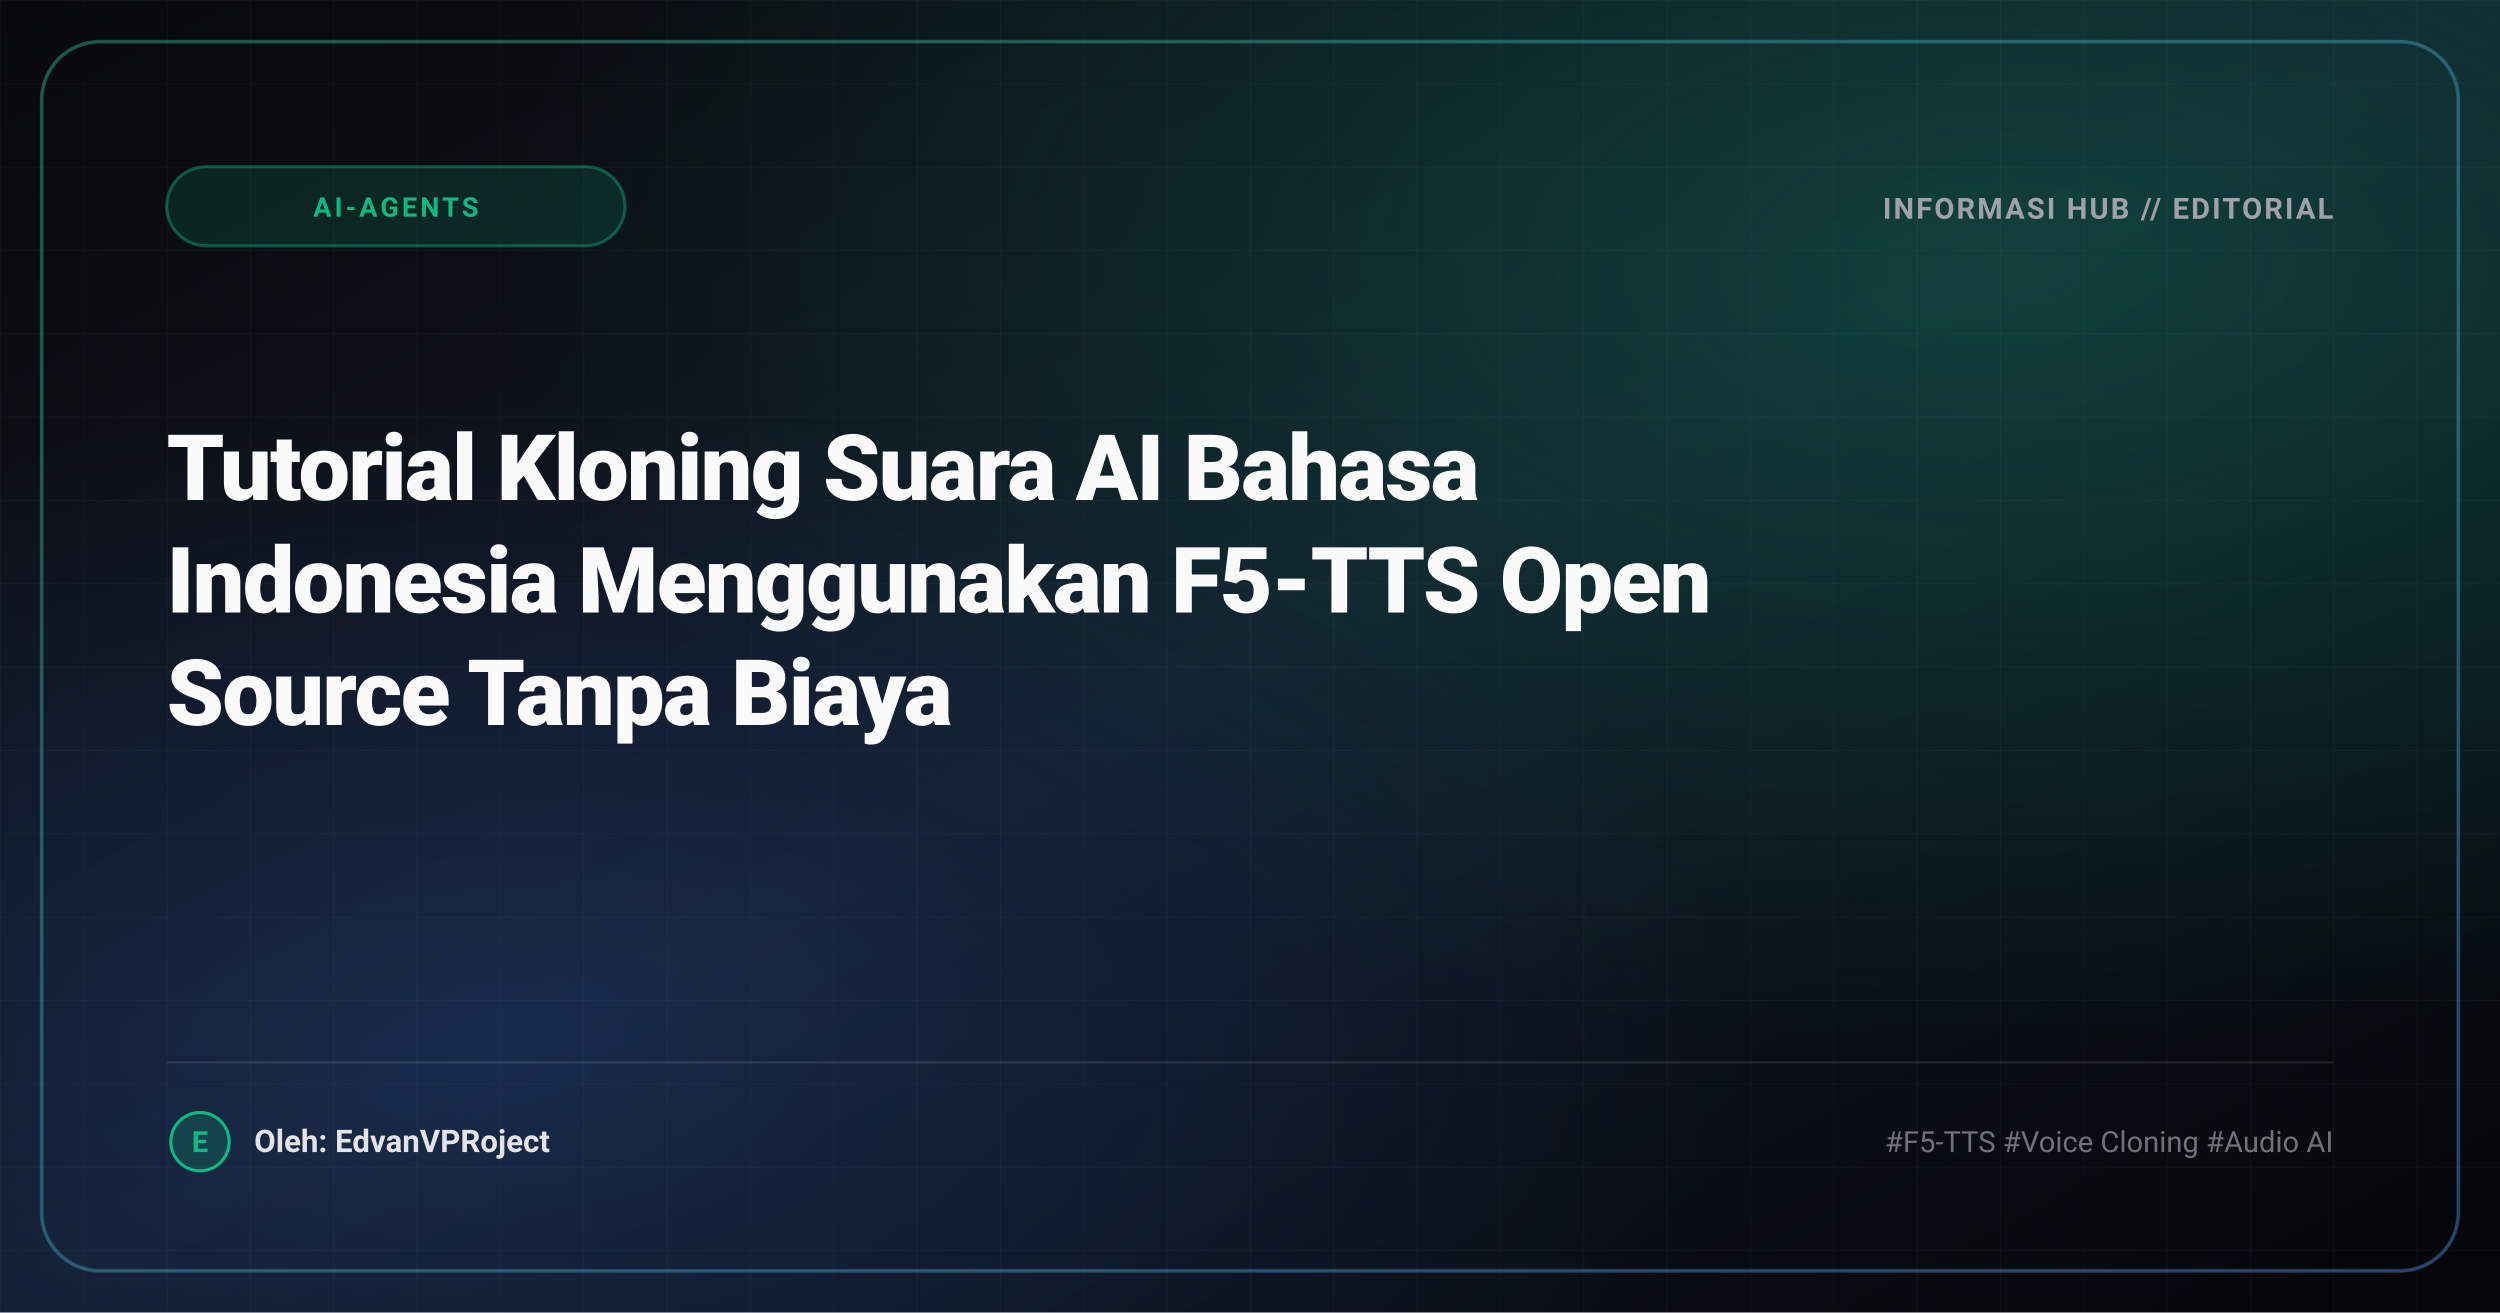
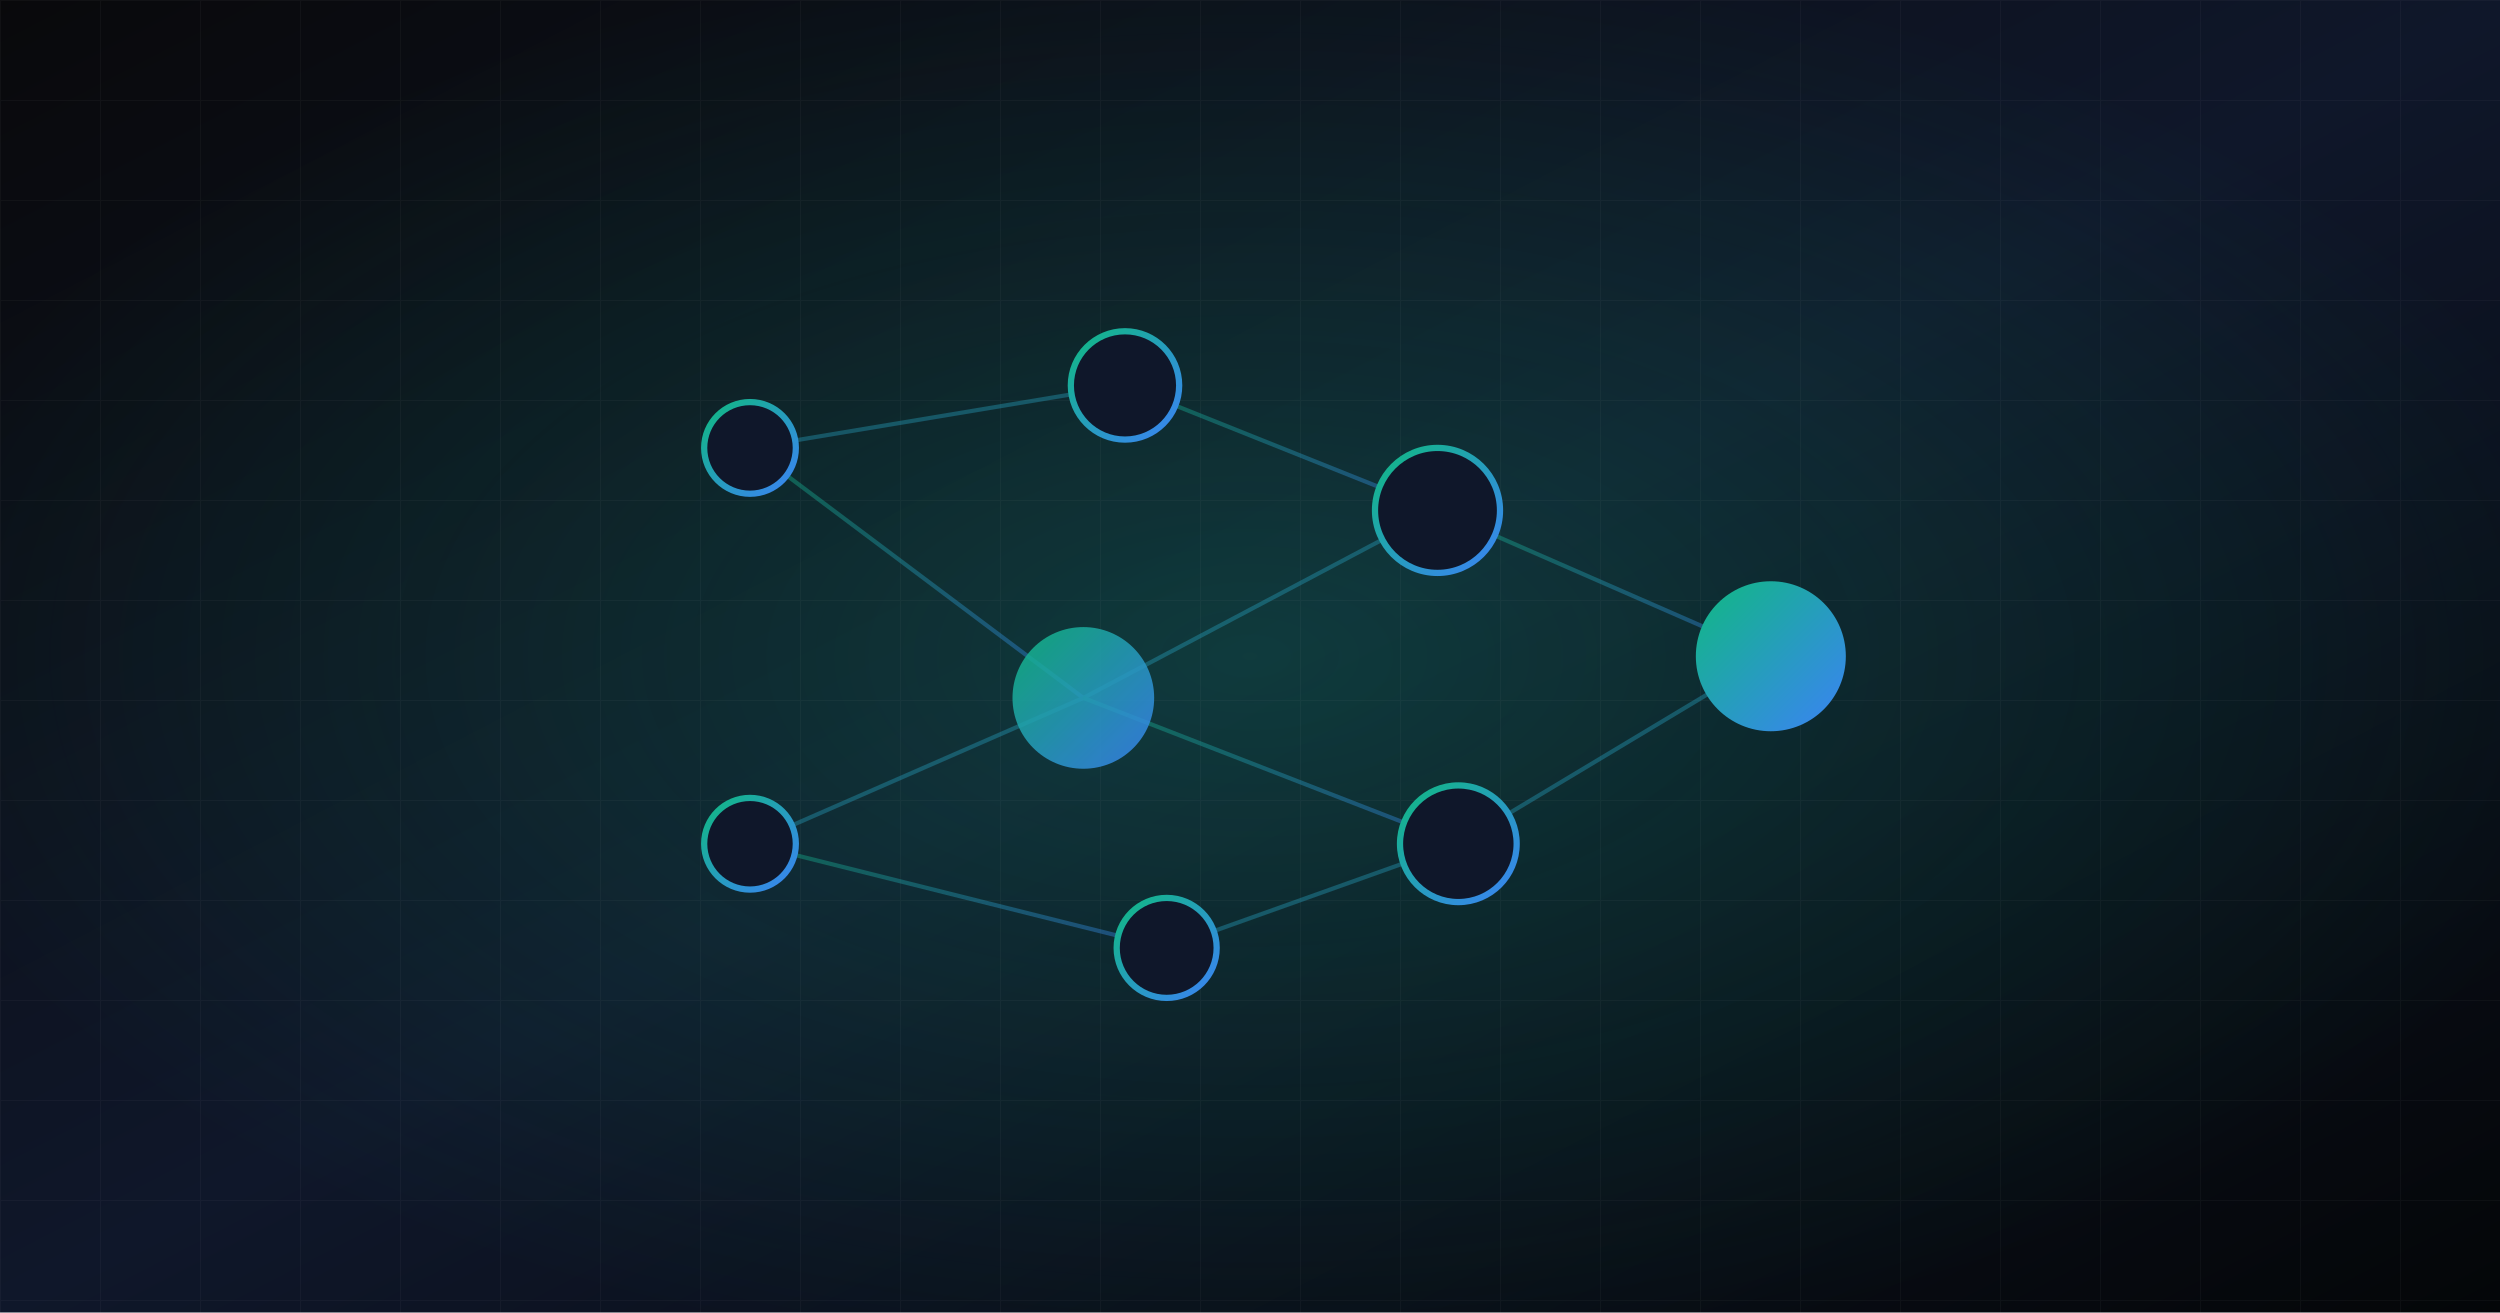
- <svg xmlns="http://www.w3.org/2000/svg" viewBox="0 0 1200 630" width="1200" height="630" shape-rendering="geometricPrecision" text-rendering="geometricPrecision">
+ <svg xmlns="http://www.w3.org/2000/svg" viewBox="0 0 1200 630" width="1200" height="630" shape-rendering="geometricPrecision">
  <defs>
-     <style>
-       text {
-         font-family: -apple-system, BlinkMacSystemFont, "Segoe UI", Roboto, "Helvetica Neue", Arial, sans-serif;
-         text-rendering: geometricPrecision;
-         -webkit-font-smoothing: antialiased;
-       }
-     </style>
    <linearGradient id="bgGrad" x1="0%" y1="0%" x2="100%" y2="100%">
      <stop offset="0%" stop-color="#09090b" />
-       <stop offset="50%" stop-color="#111827" />
+       <stop offset="50%" stop-color="#0f172a" />
      <stop offset="100%" stop-color="#040608" />
    </linearGradient>
    <linearGradient id="accGrad" x1="0%" y1="0%" x2="100%" y2="100%">
      <stop offset="0%" stop-color="#10b981" />
      <stop offset="100%" stop-color="#3b82f6" />
    </linearGradient>
-     <radialGradient id="glow" cx="80%" cy="20%" r="60%">
-       <stop offset="0%" stop-color="#10b981" stop-opacity="0.25" />
+     <radialGradient id="glow" cx="50%" cy="50%" r="55%">
+       <stop offset="0%" stop-color="#10b981" stop-opacity="0.22" />
      <stop offset="100%" stop-color="#10b981" stop-opacity="0" />
    </radialGradient>
-     <radialGradient id="glow2" cx="20%" cy="80%" r="50%">
-       <stop offset="0%" stop-color="#3b82f6" stop-opacity="0.18" />
-       <stop offset="100%" stop-color="#3b82f6" stop-opacity="0" />
-     </radialGradient>
-     <pattern id="grid" width="40" height="40" patternUnits="userSpaceOnUse">
-       <path d="M 40 0 L 0 0 0 40" fill="none" stroke="rgba(255,255,255,0.03)" stroke-width="1" />
+     <pattern id="grid" width="48" height="48" patternUnits="userSpaceOnUse">
+       <path d="M 48 0 L 0 0 0 48" fill="none" stroke="rgba(255,255,255,0.035)" stroke-width="1" />
    </pattern>
  </defs>
  <rect width="1200" height="630" fill="url(#bgGrad)" />
  <rect width="1200" height="630" fill="url(#glow)" />
-   <rect width="1200" height="630" fill="url(#glow2)" />
  <rect width="1200" height="630" fill="url(#grid)" />
-   <rect x="20" y="20" width="1160" height="590" rx="28" fill="none" stroke="rgba(255,255,255,0.08)" stroke-width="2" />
-   <rect x="20" y="20" width="1160" height="590" rx="28" fill="none" stroke="url(#accGrad)" stroke-width="1.5" opacity="0.4" />
-   <g transform="translate(80, 80)">
-     <rect x="0" y="0" width="220" height="38" rx="19" fill="#10b981" fill-opacity="0.15" stroke="#10b981" stroke-opacity="0.4" stroke-width="1.5" />
-     <text x="110" y="24" fill="#10b981" font-family="system-ui, -apple-system, sans-serif" font-size="13" font-weight="700" text-anchor="middle" letter-spacing="1.5">
-       AI-AGENTS
-     </text>
-     <text x="1040" y="25" fill="#a1a1aa" font-family="monospace, monospace" font-size="14" font-weight="600" text-anchor="end" letter-spacing="1">
-       INFORMASI HUB // EDITORIAL
-     </text>
-   </g>
-   <g transform="translate(0, 200)">
-     <text x="80" y="40" fill="#fafafa" font-family="system-ui, -apple-system, sans-serif" font-size="44" font-weight="800" letter-spacing="-0.8">
-       <tspan x="80" dy="0">Tutorial Kloning Suara AI Bahasa</tspan>
-       <tspan x="80" dy="54">Indonesia Menggunakan F5-TTS Open</tspan>
-       <tspan x="80" dy="54">Source Tanpa Biaya</tspan>
-     </text>
-   </g>
-   <g transform="translate(80, 510)">
-     <line x1="0" y1="0" x2="1040" y2="0" stroke="rgba(255,255,255,0.1)" stroke-width="1" />
-     <circle cx="16" cy="38" r="14" fill="#10b981" fill-opacity="0.2" stroke="#10b981" stroke-width="1.5" />
-     <text x="16" y="43" fill="#10b981" font-family="sans-serif" font-size="14" font-weight="bold" text-anchor="middle">E</text>
-     <text x="42" y="43" fill="#e4e4e7" font-family="monospace, monospace" font-size="15" font-weight="600">
-       Oleh: EdvanVPRoject
-     </text>
-     <text x="1040" y="43" fill="#71717a" font-family="monospace, monospace" font-size="14" text-anchor="end">
-       #F5-TTS   #Voice Cloning   #Audio AI
-     </text>
+   <g transform="translate(600, 315)">
+     <g stroke="url(#accGrad)" stroke-width="2" opacity="0.4">
+       <line x1="-240" y1="-100" x2="-60" y2="-130" />
+       <line x1="-240" y1="-100" x2="-80" y2="20" />
+       <line x1="-240" y1="90" x2="-80" y2="20" />
+       <line x1="-240" y1="90" x2="-40" y2="140" />
+       <line x1="-60" y1="-130" x2="90" y2="-70" />
+       <line x1="-80" y1="20" x2="90" y2="-70" />
+       <line x1="-80" y1="20" x2="100" y2="90" />
+       <line x1="-40" y1="140" x2="100" y2="90" />
+       <line x1="90" y1="-70" x2="250" y2="0" />
+       <line x1="100" y1="90" x2="250" y2="0" />
+     </g>
+     <circle cx="-240" cy="-100" r="22" fill="#0f172a" stroke="url(#accGrad)" stroke-width="3" />
+     <circle cx="-240" cy="90" r="22" fill="#0f172a" stroke="url(#accGrad)" stroke-width="3" />
+     <circle cx="-60" cy="-130" r="26" fill="#0f172a" stroke="url(#accGrad)" stroke-width="3" />
+     <circle cx="-80" cy="20" r="34" fill="url(#accGrad)" opacity="0.85" />
+     <circle cx="-40" cy="140" r="24" fill="#0f172a" stroke="url(#accGrad)" stroke-width="3" />
+     <circle cx="90" cy="-70" r="30" fill="#0f172a" stroke="url(#accGrad)" stroke-width="3" />
+     <circle cx="100" cy="90" r="28" fill="#0f172a" stroke="url(#accGrad)" stroke-width="3" />
+     <circle cx="250" cy="0" r="36" fill="url(#accGrad)" />
  </g>
</svg>
